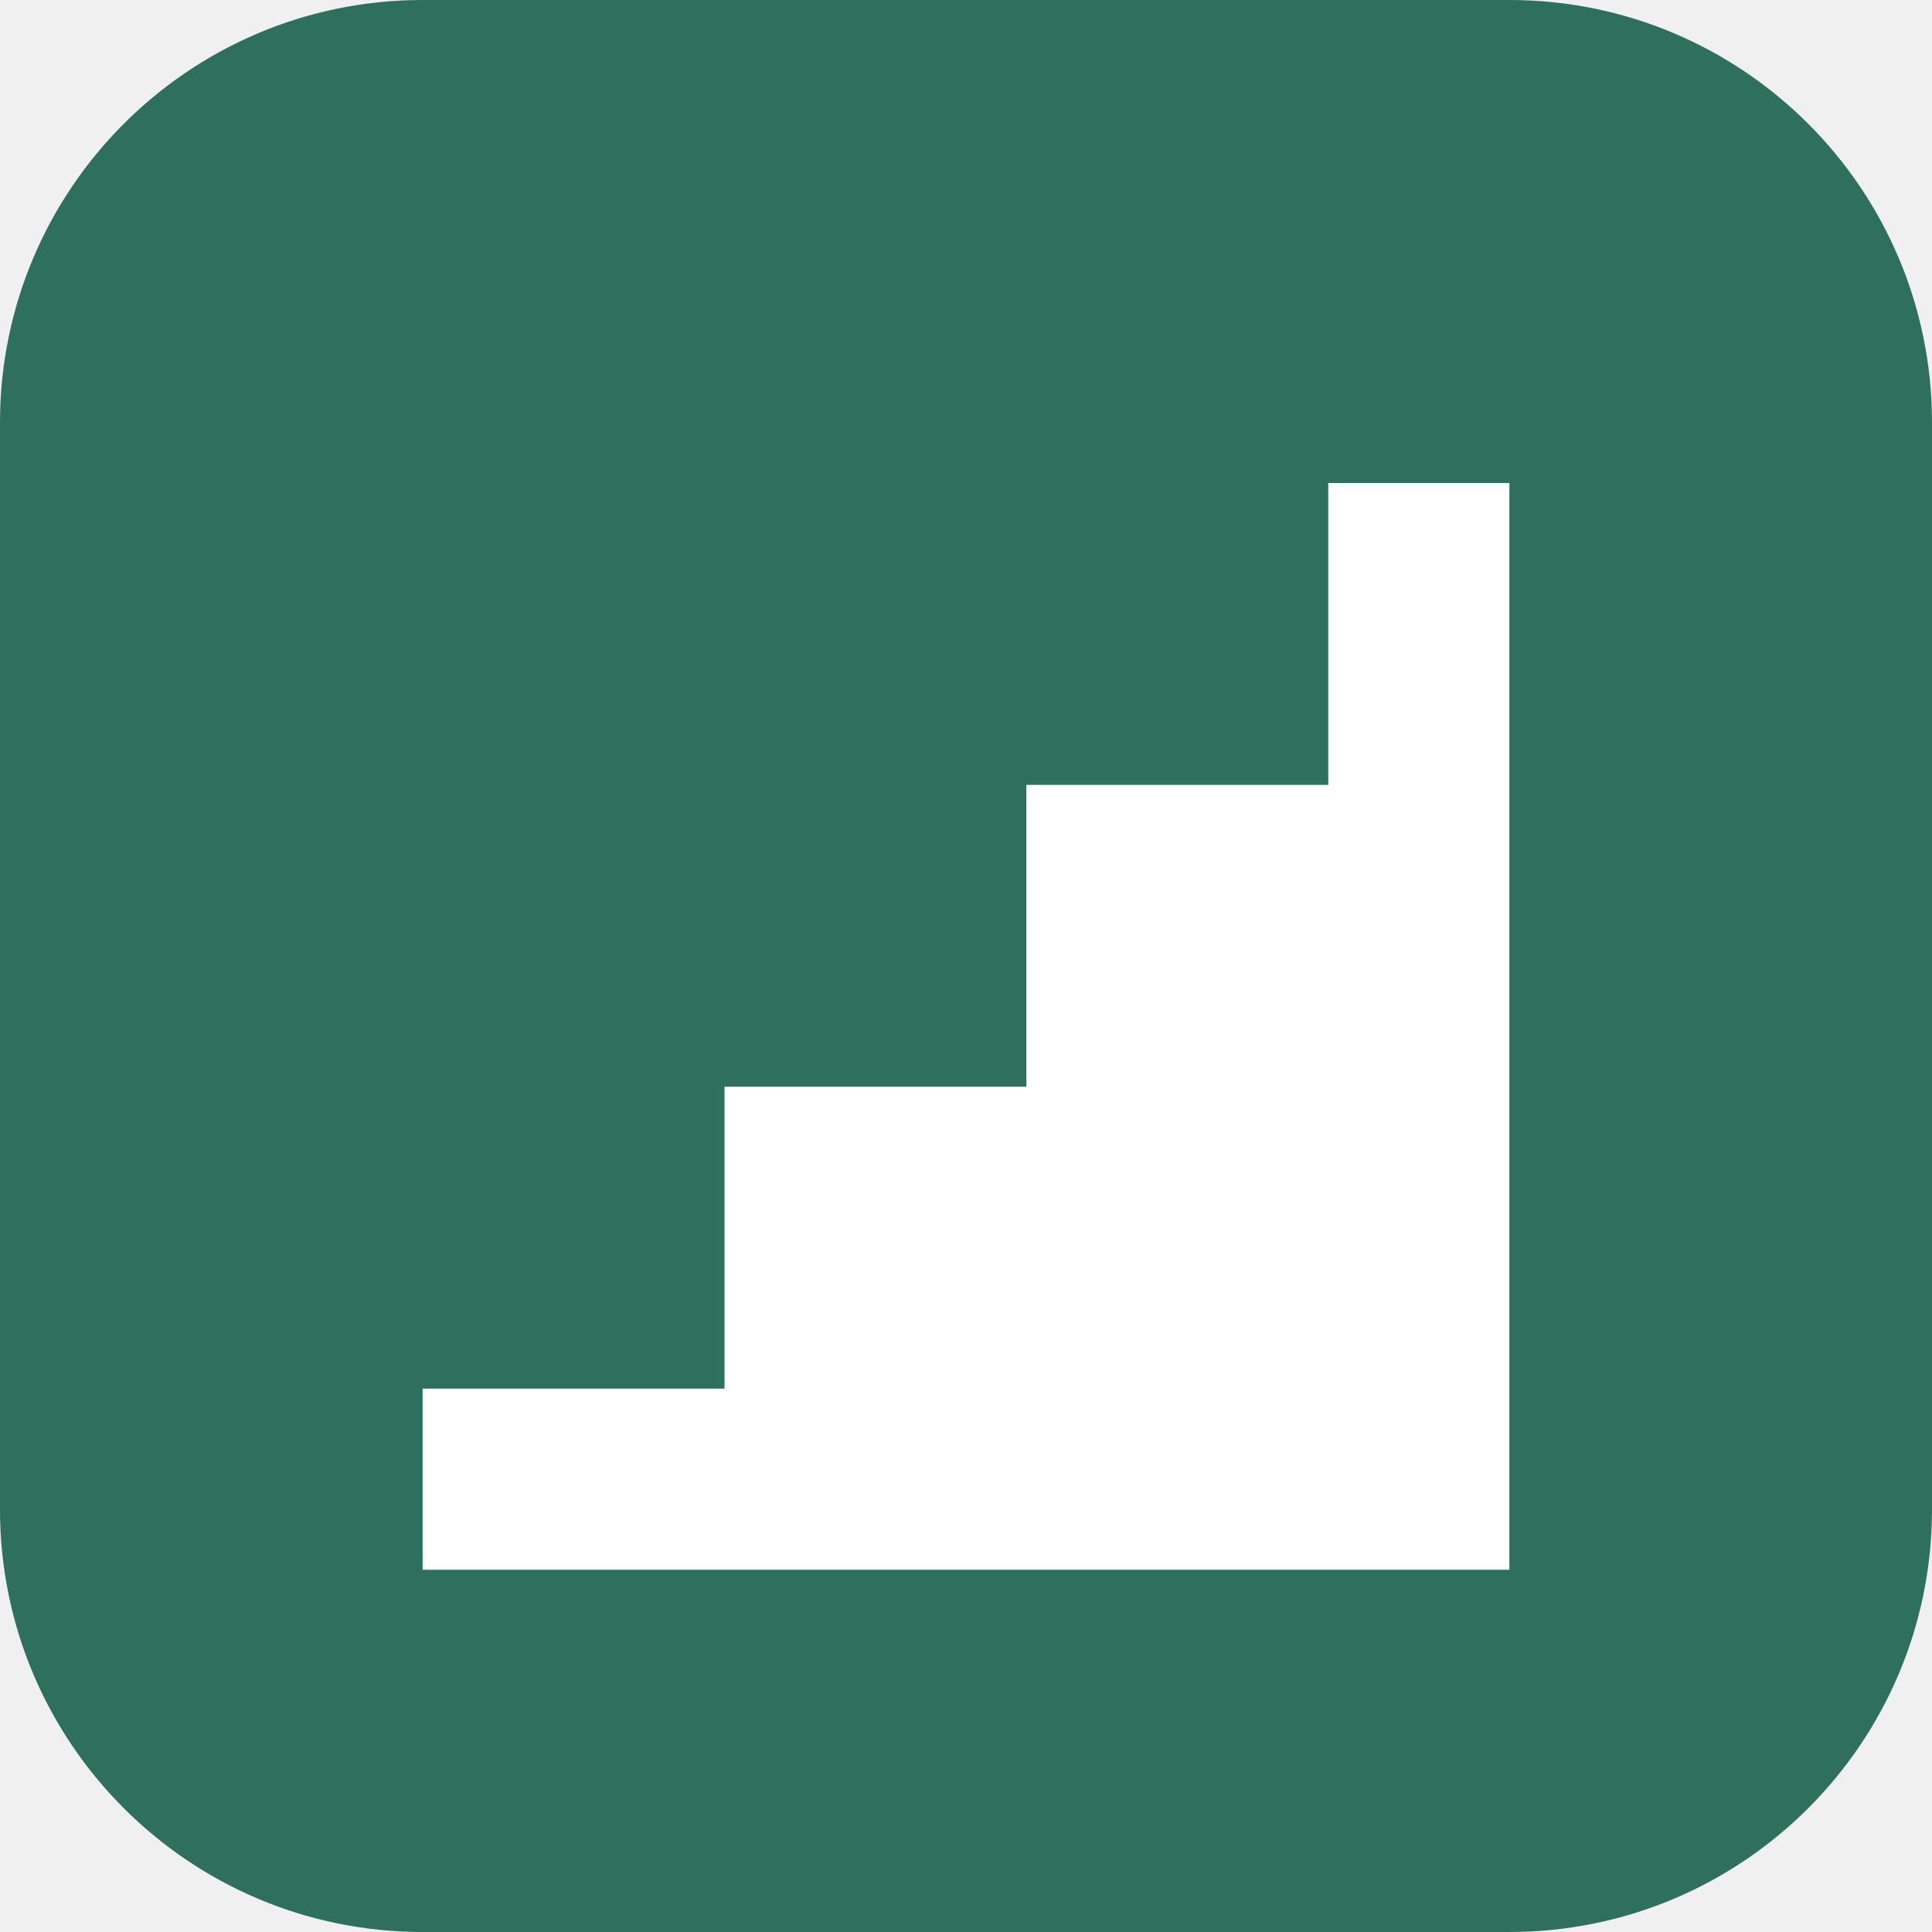
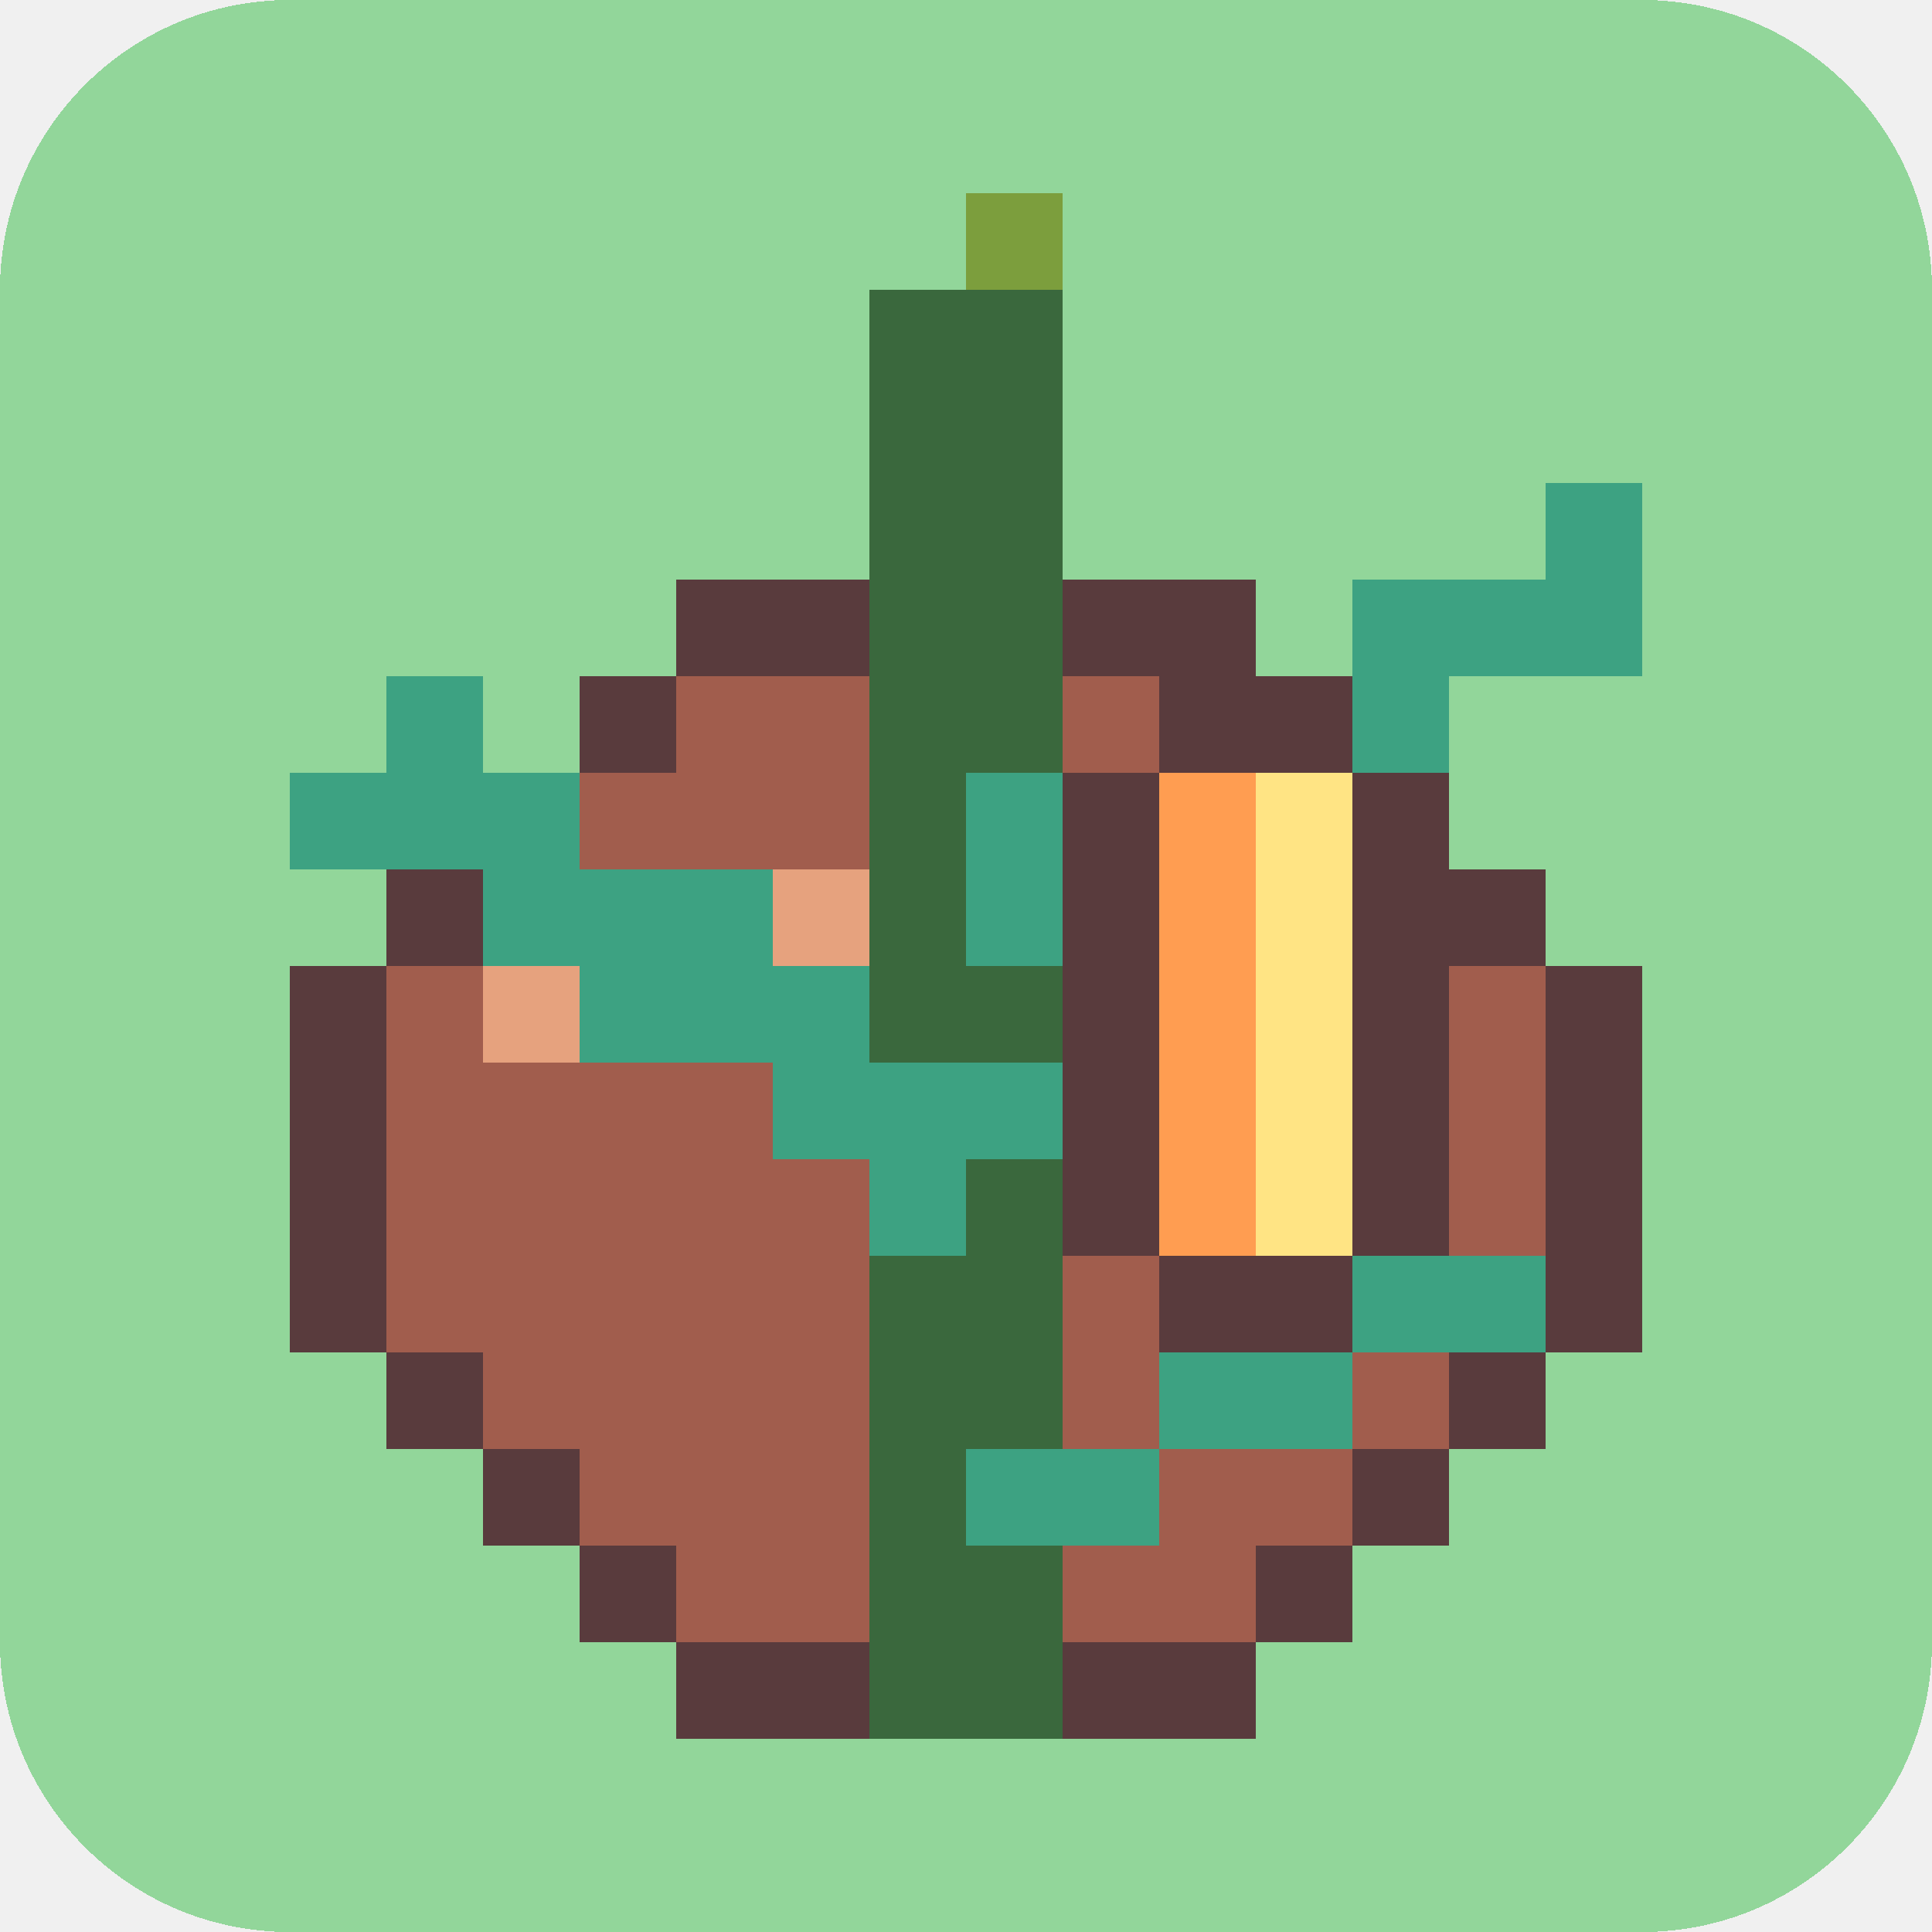
- <svg xmlns="http://www.w3.org/2000/svg" viewBox="0 0 64 64" width="64" height="64">
-   <rect width="64" height="64" rx="14" fill="#2f6f5e" />
-   <path d="M14 46h10V36h10V26h10V16h6v36H14z" fill="#fff" />
+ <svg xmlns="http://www.w3.org/2000/svg" viewBox="0 0 20 20" shape-rendering="crispEdges">
+   <rect width="20" height="20" rx="3" fill="#92d69a" />
+   <rect x="10" y="2" width="1" height="1" fill="#7c9e3d" />
+   <rect x="9" y="3" width="1" height="1" fill="#3a683d" />
+   <rect x="10" y="3" width="1" height="1" fill="#3a683d" />
+   <rect x="9" y="4" width="1" height="1" fill="#3a683d" />
+   <rect x="10" y="4" width="1" height="1" fill="#3a683d" />
+   <rect x="9" y="5" width="1" height="1" fill="#3a683d" />
+   <rect x="10" y="5" width="1" height="1" fill="#3a683d" />
+   <rect x="16" y="5" width="1" height="1" fill="#3da282" />
+   <rect x="7" y="6" width="1" height="1" fill="#593b3d" />
+   <rect x="8" y="6" width="1" height="1" fill="#593b3d" />
+   <rect x="9" y="6" width="1" height="1" fill="#3a683d" />
+   <rect x="10" y="6" width="1" height="1" fill="#3a683d" />
+   <rect x="11" y="6" width="1" height="1" fill="#593b3d" />
+   <rect x="12" y="6" width="1" height="1" fill="#593b3d" />
+   <rect x="14" y="6" width="1" height="1" fill="#3da282" />
+   <rect x="15" y="6" width="1" height="1" fill="#3da282" />
+   <rect x="16" y="6" width="1" height="1" fill="#3da282" />
+   <rect x="4" y="7" width="1" height="1" fill="#3da282" />
+   <rect x="6" y="7" width="1" height="1" fill="#593b3d" />
+   <rect x="7" y="7" width="1" height="1" fill="#a15d4d" />
+   <rect x="8" y="7" width="1" height="1" fill="#a15d4d" />
+   <rect x="9" y="7" width="1" height="1" fill="#3a683d" />
+   <rect x="10" y="7" width="1" height="1" fill="#3a683d" />
+   <rect x="11" y="7" width="1" height="1" fill="#a15d4d" />
+   <rect x="12" y="7" width="1" height="1" fill="#593b3d" />
+   <rect x="13" y="7" width="1" height="1" fill="#593b3d" />
+   <rect x="14" y="7" width="1" height="1" fill="#3da282" />
+   <rect x="3" y="8" width="1" height="1" fill="#3da282" />
+   <rect x="4" y="8" width="1" height="1" fill="#3da282" />
+   <rect x="5" y="8" width="1" height="1" fill="#3da282" />
+   <rect x="6" y="8" width="1" height="1" fill="#a15d4d" />
+   <rect x="7" y="8" width="1" height="1" fill="#a15d4d" />
+   <rect x="8" y="8" width="1" height="1" fill="#a15d4d" />
+   <rect x="9" y="8" width="1" height="1" fill="#3a683d" />
+   <rect x="10" y="8" width="1" height="1" fill="#3da282" />
+   <rect x="11" y="8" width="1" height="1" fill="#593b3d" />
+   <rect x="12" y="8" width="1" height="1" fill="#ff9d51" />
+   <rect x="13" y="8" width="1" height="1" fill="#ffe484" />
+   <rect x="14" y="8" width="1" height="1" fill="#593b3d" />
+   <rect x="4" y="9" width="1" height="1" fill="#593b3d" />
+   <rect x="5" y="9" width="1" height="1" fill="#3da282" />
+   <rect x="6" y="9" width="1" height="1" fill="#3da282" />
+   <rect x="7" y="9" width="1" height="1" fill="#3da282" />
+   <rect x="8" y="9" width="1" height="1" fill="#e6a27e" />
+   <rect x="9" y="9" width="1" height="1" fill="#3a683d" />
+   <rect x="10" y="9" width="1" height="1" fill="#3da282" />
+   <rect x="11" y="9" width="1" height="1" fill="#593b3d" />
+   <rect x="12" y="9" width="1" height="1" fill="#ff9d51" />
+   <rect x="13" y="9" width="1" height="1" fill="#ffe484" />
+   <rect x="14" y="9" width="1" height="1" fill="#593b3d" />
+   <rect x="15" y="9" width="1" height="1" fill="#593b3d" />
+   <rect x="3" y="10" width="1" height="1" fill="#593b3d" />
+   <rect x="4" y="10" width="1" height="1" fill="#a15d4d" />
+   <rect x="5" y="10" width="1" height="1" fill="#e6a27e" />
+   <rect x="6" y="10" width="1" height="1" fill="#3da282" />
+   <rect x="7" y="10" width="1" height="1" fill="#3da282" />
+   <rect x="8" y="10" width="1" height="1" fill="#3da282" />
+   <rect x="9" y="10" width="1" height="1" fill="#3a683d" />
+   <rect x="10" y="10" width="1" height="1" fill="#3a683d" />
+   <rect x="11" y="10" width="1" height="1" fill="#593b3d" />
+   <rect x="12" y="10" width="1" height="1" fill="#ff9d51" />
+   <rect x="13" y="10" width="1" height="1" fill="#ffe484" />
+   <rect x="14" y="10" width="1" height="1" fill="#593b3d" />
+   <rect x="15" y="10" width="1" height="1" fill="#a15d4d" />
+   <rect x="16" y="10" width="1" height="1" fill="#593b3d" />
+   <rect x="3" y="11" width="1" height="1" fill="#593b3d" />
+   <rect x="4" y="11" width="1" height="1" fill="#a15d4d" />
+   <rect x="5" y="11" width="1" height="1" fill="#a15d4d" />
+   <rect x="6" y="11" width="1" height="1" fill="#a15d4d" />
+   <rect x="7" y="11" width="1" height="1" fill="#a15d4d" />
+   <rect x="8" y="11" width="1" height="1" fill="#3da282" />
+   <rect x="9" y="11" width="1" height="1" fill="#3da282" />
+   <rect x="10" y="11" width="1" height="1" fill="#3da282" />
+   <rect x="11" y="11" width="1" height="1" fill="#593b3d" />
+   <rect x="12" y="11" width="1" height="1" fill="#ff9d51" />
+   <rect x="13" y="11" width="1" height="1" fill="#ffe484" />
+   <rect x="14" y="11" width="1" height="1" fill="#593b3d" />
+   <rect x="15" y="11" width="1" height="1" fill="#a15d4d" />
+   <rect x="16" y="11" width="1" height="1" fill="#593b3d" />
+   <rect x="3" y="12" width="1" height="1" fill="#593b3d" />
+   <rect x="4" y="12" width="1" height="1" fill="#a15d4d" />
+   <rect x="5" y="12" width="1" height="1" fill="#a15d4d" />
+   <rect x="6" y="12" width="1" height="1" fill="#a15d4d" />
+   <rect x="7" y="12" width="1" height="1" fill="#a15d4d" />
+   <rect x="8" y="12" width="1" height="1" fill="#a15d4d" />
+   <rect x="9" y="12" width="1" height="1" fill="#3da282" />
+   <rect x="10" y="12" width="1" height="1" fill="#3a683d" />
+   <rect x="11" y="12" width="1" height="1" fill="#593b3d" />
+   <rect x="12" y="12" width="1" height="1" fill="#ff9d51" />
+   <rect x="13" y="12" width="1" height="1" fill="#ffe484" />
+   <rect x="14" y="12" width="1" height="1" fill="#593b3d" />
+   <rect x="15" y="12" width="1" height="1" fill="#a15d4d" />
+   <rect x="16" y="12" width="1" height="1" fill="#593b3d" />
+   <rect x="3" y="13" width="1" height="1" fill="#593b3d" />
+   <rect x="4" y="13" width="1" height="1" fill="#a15d4d" />
+   <rect x="5" y="13" width="1" height="1" fill="#a15d4d" />
+   <rect x="6" y="13" width="1" height="1" fill="#a15d4d" />
+   <rect x="7" y="13" width="1" height="1" fill="#a15d4d" />
+   <rect x="8" y="13" width="1" height="1" fill="#a15d4d" />
+   <rect x="9" y="13" width="1" height="1" fill="#3a683d" />
+   <rect x="10" y="13" width="1" height="1" fill="#3a683d" />
+   <rect x="11" y="13" width="1" height="1" fill="#a15d4d" />
+   <rect x="12" y="13" width="1" height="1" fill="#593b3d" />
+   <rect x="13" y="13" width="1" height="1" fill="#593b3d" />
+   <rect x="14" y="13" width="1" height="1" fill="#3da282" />
+   <rect x="15" y="13" width="1" height="1" fill="#3da282" />
+   <rect x="16" y="13" width="1" height="1" fill="#593b3d" />
+   <rect x="4" y="14" width="1" height="1" fill="#593b3d" />
+   <rect x="5" y="14" width="1" height="1" fill="#a15d4d" />
+   <rect x="6" y="14" width="1" height="1" fill="#a15d4d" />
+   <rect x="7" y="14" width="1" height="1" fill="#a15d4d" />
+   <rect x="8" y="14" width="1" height="1" fill="#a15d4d" />
+   <rect x="9" y="14" width="1" height="1" fill="#3a683d" />
+   <rect x="10" y="14" width="1" height="1" fill="#3a683d" />
+   <rect x="11" y="14" width="1" height="1" fill="#a15d4d" />
+   <rect x="12" y="14" width="1" height="1" fill="#3da282" />
+   <rect x="13" y="14" width="1" height="1" fill="#3da282" />
+   <rect x="14" y="14" width="1" height="1" fill="#a15d4d" />
+   <rect x="15" y="14" width="1" height="1" fill="#593b3d" />
+   <rect x="5" y="15" width="1" height="1" fill="#593b3d" />
+   <rect x="6" y="15" width="1" height="1" fill="#a15d4d" />
+   <rect x="7" y="15" width="1" height="1" fill="#a15d4d" />
+   <rect x="8" y="15" width="1" height="1" fill="#a15d4d" />
+   <rect x="9" y="15" width="1" height="1" fill="#3a683d" />
+   <rect x="10" y="15" width="1" height="1" fill="#3da282" />
+   <rect x="11" y="15" width="1" height="1" fill="#3da282" />
+   <rect x="12" y="15" width="1" height="1" fill="#a15d4d" />
+   <rect x="13" y="15" width="1" height="1" fill="#a15d4d" />
+   <rect x="14" y="15" width="1" height="1" fill="#593b3d" />
+   <rect x="6" y="16" width="1" height="1" fill="#593b3d" />
+   <rect x="7" y="16" width="1" height="1" fill="#a15d4d" />
+   <rect x="8" y="16" width="1" height="1" fill="#a15d4d" />
+   <rect x="9" y="16" width="1" height="1" fill="#3a683d" />
+   <rect x="10" y="16" width="1" height="1" fill="#3a683d" />
+   <rect x="11" y="16" width="1" height="1" fill="#a15d4d" />
+   <rect x="12" y="16" width="1" height="1" fill="#a15d4d" />
+   <rect x="13" y="16" width="1" height="1" fill="#593b3d" />
+   <rect x="7" y="17" width="1" height="1" fill="#593b3d" />
+   <rect x="8" y="17" width="1" height="1" fill="#593b3d" />
+   <rect x="9" y="17" width="1" height="1" fill="#3a683d" />
+   <rect x="10" y="17" width="1" height="1" fill="#3a683d" />
+   <rect x="11" y="17" width="1" height="1" fill="#593b3d" />
+   <rect x="12" y="17" width="1" height="1" fill="#593b3d" />
</svg>
